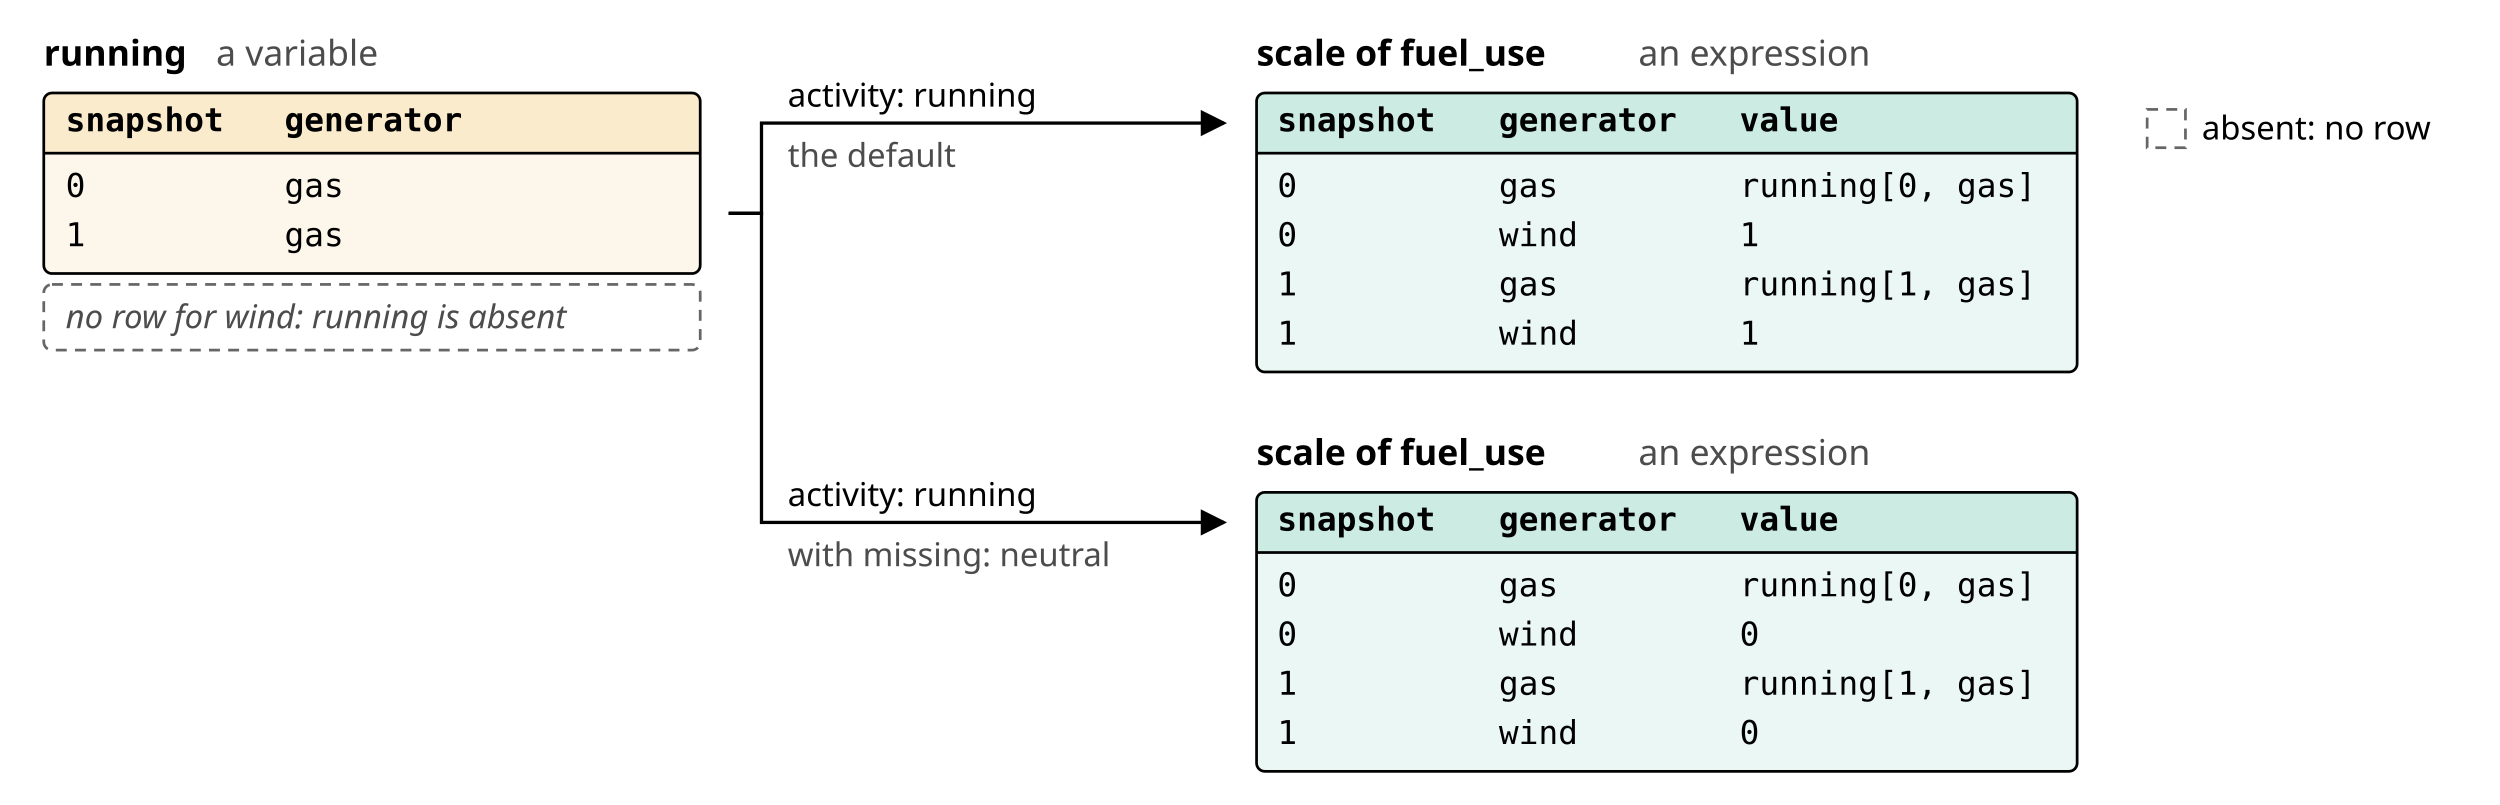
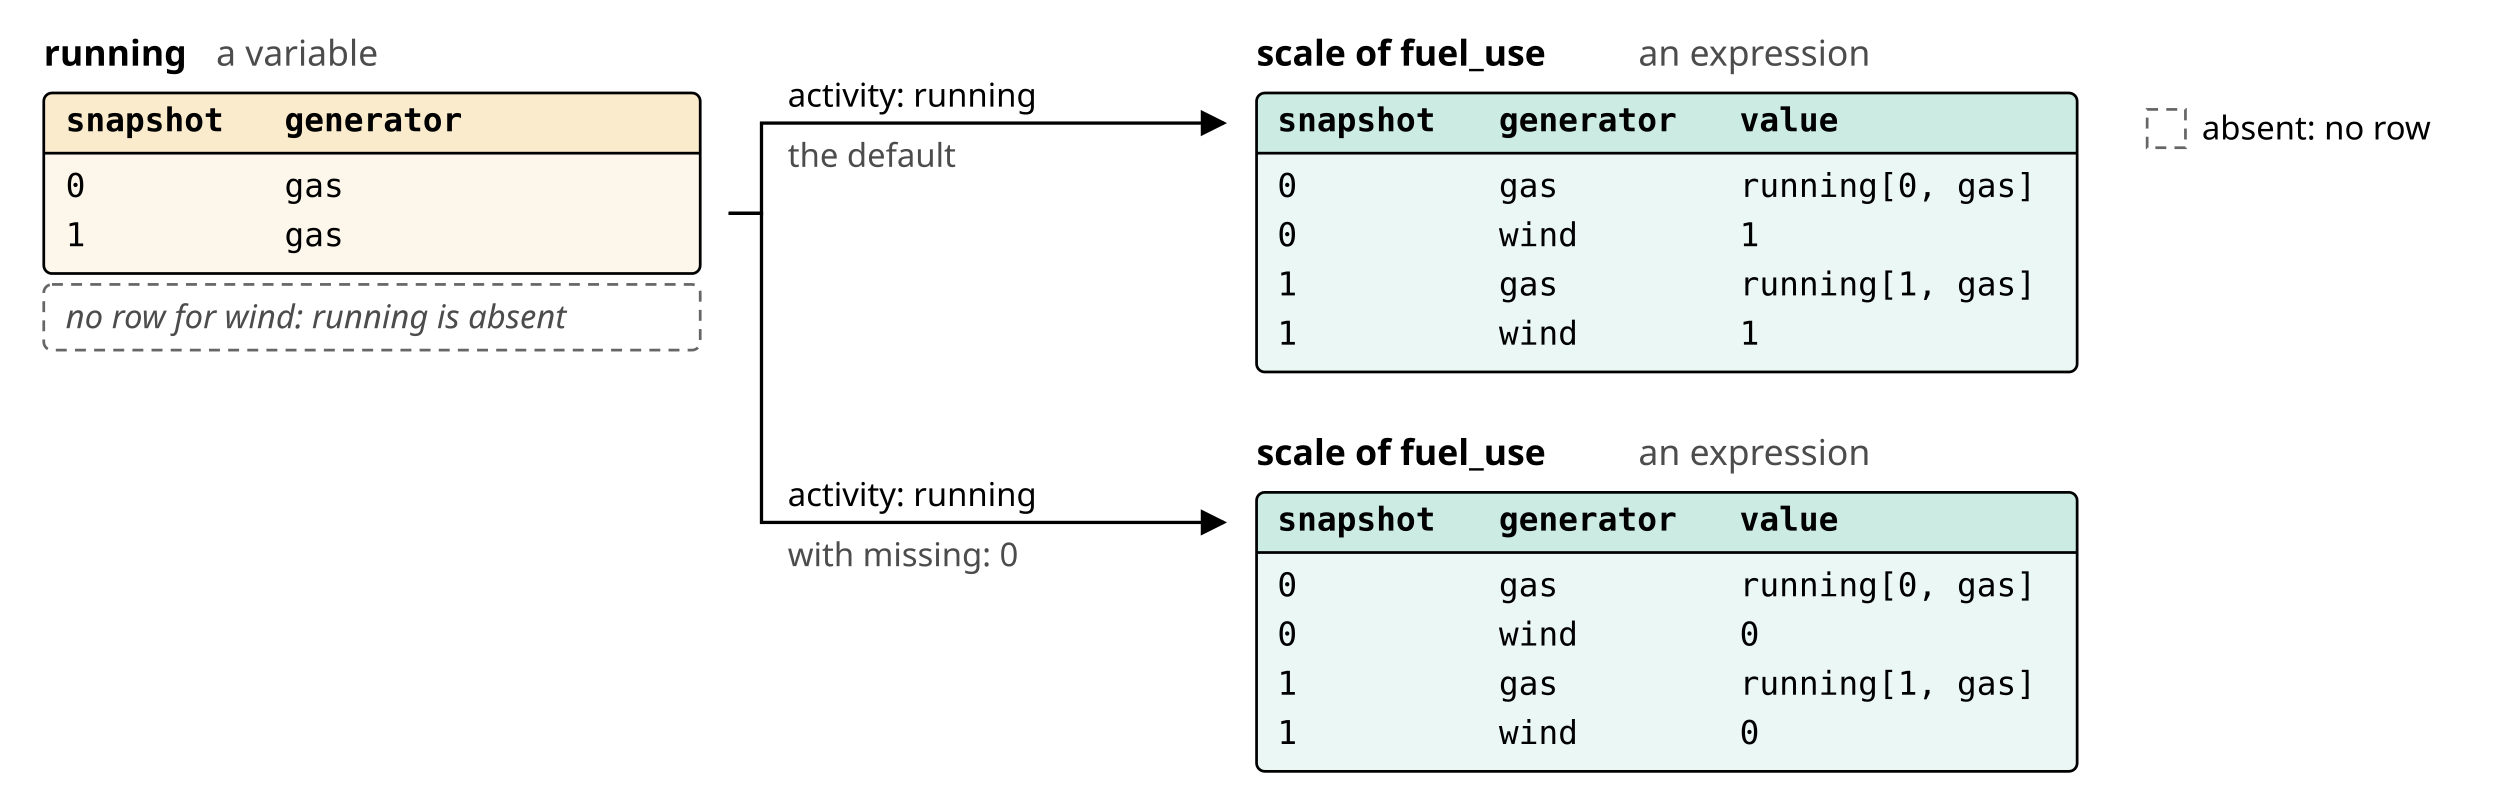
<svg xmlns="http://www.w3.org/2000/svg" viewBox="0 0 914 294" width="914" height="294" style="max-width: 100%; height: auto" role="img" aria-labelledby="pa-t pa-d" font-family="ui-sans-serif, system-ui, sans-serif" font-size="13">
  <defs>
    <pattern id="pa-hatch" width="6" height="6" patternUnits="userSpaceOnUse" patternTransform="rotate(45)">
      <line x1="0" y1="0" x2="0" y2="6" stroke="#D55E00" stroke-opacity="0.5" stroke-width="1.5" />
    </pattern>
    <marker id="pa-arrow" viewBox="0 0 8 8" refX="7" refY="4" markerWidth="8" markerHeight="8" orient="auto">
      <path d="M0,0 L8,4 L0,8 z" fill="currentColor" />
    </marker>
  </defs>
  <g stroke="none">
    <path d="M16,56 H256.4 V97 A3,3 0 0 1 253.4,100 H19 A3,3 0 0 1 16,97 Z" fill="#E69F00" fill-opacity="0.08" />
    <path d="M16,56 V37 A3,3 0 0 1 19,34 H253.4 A3,3 0 0 1 256.4,37 V56 Z" fill="#E69F00" fill-opacity="0.2" />
  </g>
  <g fill="currentColor">
    <text x="16" y="24" font-weight="bold">running</text>
    <text x="79" y="24" fill-opacity="0.7">a variable</text>
    <g font-family="ui-monospace, SFMono-Regular, Menlo, monospace" font-size="12">
      <text x="24" y="48" font-weight="bold">snapshot</text>
      <text x="104" y="48" font-weight="bold">generator</text>
      <text x="24" y="72">0</text>
      <text x="104" y="72">gas</text>
      <text x="24" y="90">1</text>
      <text x="104" y="90">gas</text>
    </g>
  </g>
  <g fill="none" stroke="currentColor" stroke-width="1">
    <rect x="16" y="34" width="240" height="66" rx="3" />
    <line x1="16" y1="56" x2="256" y2="56" />
    <rect x="16" y="104" width="240" height="24" rx="3" stroke-dasharray="4 3" stroke-opacity="0.6" />
  </g>
  <g fill="currentColor" font-size="12">
    <text x="24" y="120" fill-opacity="0.7" font-style="italic">no row for wind: running is absent</text>
  </g>
  <g stroke="currentColor" fill="none" stroke-width="1.2" marker-end="url(#pa-arrow)">
    <path d="M266.4,78.0 H278.4 V45 H447.4" />
    <path d="M266.4,78.0 H278.4 V191 H447.4" />
  </g>
  <g fill="currentColor" font-size="12">
    <text x="288" y="39">activity: running</text>
    <text x="288" y="61" fill-opacity="0.7">the default</text>
    <text x="288" y="185">activity: running</text>
-     <text x="288" y="207" fill-opacity="0.7">with missing: neutral</text>
+     <text x="288" y="207" fill-opacity="0.7">with missing: 0</text>
  </g>
  <g stroke="none">
    <path d="M459.4,56 H759.0 V133 A3,3 0 0 1 756.0,136 H462.4 A3,3 0 0 1 459.4,133 Z" fill="#009E73" fill-opacity="0.08" />
    <path d="M459.4,56 V37 A3,3 0 0 1 462.4,34 H756.0 A3,3 0 0 1 759.0,37 V56 Z" fill="#009E73" fill-opacity="0.2" />
  </g>
  <g fill="currentColor">
    <text x="459.4" y="24" font-weight="bold">scale of fuel_use</text>
    <text x="599" y="24" fill-opacity="0.7">an expression</text>
    <g font-family="ui-monospace, SFMono-Regular, Menlo, monospace" font-size="12">
      <text x="467" y="48" font-weight="bold">snapshot</text>
      <text x="548" y="48" font-weight="bold">generator</text>
      <text x="636" y="48" font-weight="bold">value</text>
      <text x="467" y="72">0</text>
      <text x="548" y="72">gas</text>
      <text x="636" y="72">running[0, gas]</text>
      <text x="467" y="90">0</text>
      <text x="548" y="90">wind</text>
      <text x="636" y="90">1</text>
      <text x="467" y="108">1</text>
      <text x="548" y="108">gas</text>
      <text x="636" y="108">running[1, gas]</text>
      <text x="467" y="126">1</text>
      <text x="548" y="126">wind</text>
      <text x="636" y="126">1</text>
    </g>
  </g>
  <g fill="none" stroke="currentColor" stroke-width="1">
    <rect x="459.4" y="34" width="300" height="102" rx="3" />
    <line x1="459.4" y1="56" x2="759" y2="56" />
  </g>
  <g stroke="none">
    <path d="M459.4,202 H759.0 V279 A3,3 0 0 1 756.0,282 H462.4 A3,3 0 0 1 459.4,279 Z" fill="#009E73" fill-opacity="0.08" />
    <path d="M459.4,202 V183 A3,3 0 0 1 462.4,180 H756.0 A3,3 0 0 1 759.0,183 V202 Z" fill="#009E73" fill-opacity="0.2" />
  </g>
  <g fill="currentColor">
    <text x="459.4" y="170" font-weight="bold">scale of fuel_use</text>
    <text x="599" y="170" fill-opacity="0.7">an expression</text>
    <g font-family="ui-monospace, SFMono-Regular, Menlo, monospace" font-size="12">
      <text x="467" y="194" font-weight="bold">snapshot</text>
      <text x="548" y="194" font-weight="bold">generator</text>
      <text x="636" y="194" font-weight="bold">value</text>
      <text x="467" y="218">0</text>
      <text x="548" y="218">gas</text>
      <text x="636" y="218">running[0, gas]</text>
      <text x="467" y="236">0</text>
      <text x="548" y="236">wind</text>
      <text x="636" y="236">0</text>
      <text x="467" y="254">1</text>
      <text x="548" y="254">gas</text>
      <text x="636" y="254">running[1, gas]</text>
      <text x="467" y="272">1</text>
      <text x="548" y="272">wind</text>
      <text x="636" y="272">0</text>
    </g>
  </g>
  <g fill="none" stroke="currentColor" stroke-width="1">
    <rect x="459.4" y="180" width="300" height="102" rx="3" />
    <line x1="459.4" y1="202" x2="759" y2="202" />
  </g>
  <g fill="none" stroke="currentColor" stroke-width="1">
    <rect x="785" y="40" width="14" height="14" stroke-dasharray="4 3" stroke-opacity="0.6" />
  </g>
  <g fill="currentColor" font-size="12">
    <text x="805" y="51">absent: no row</text>
  </g>
</svg>
